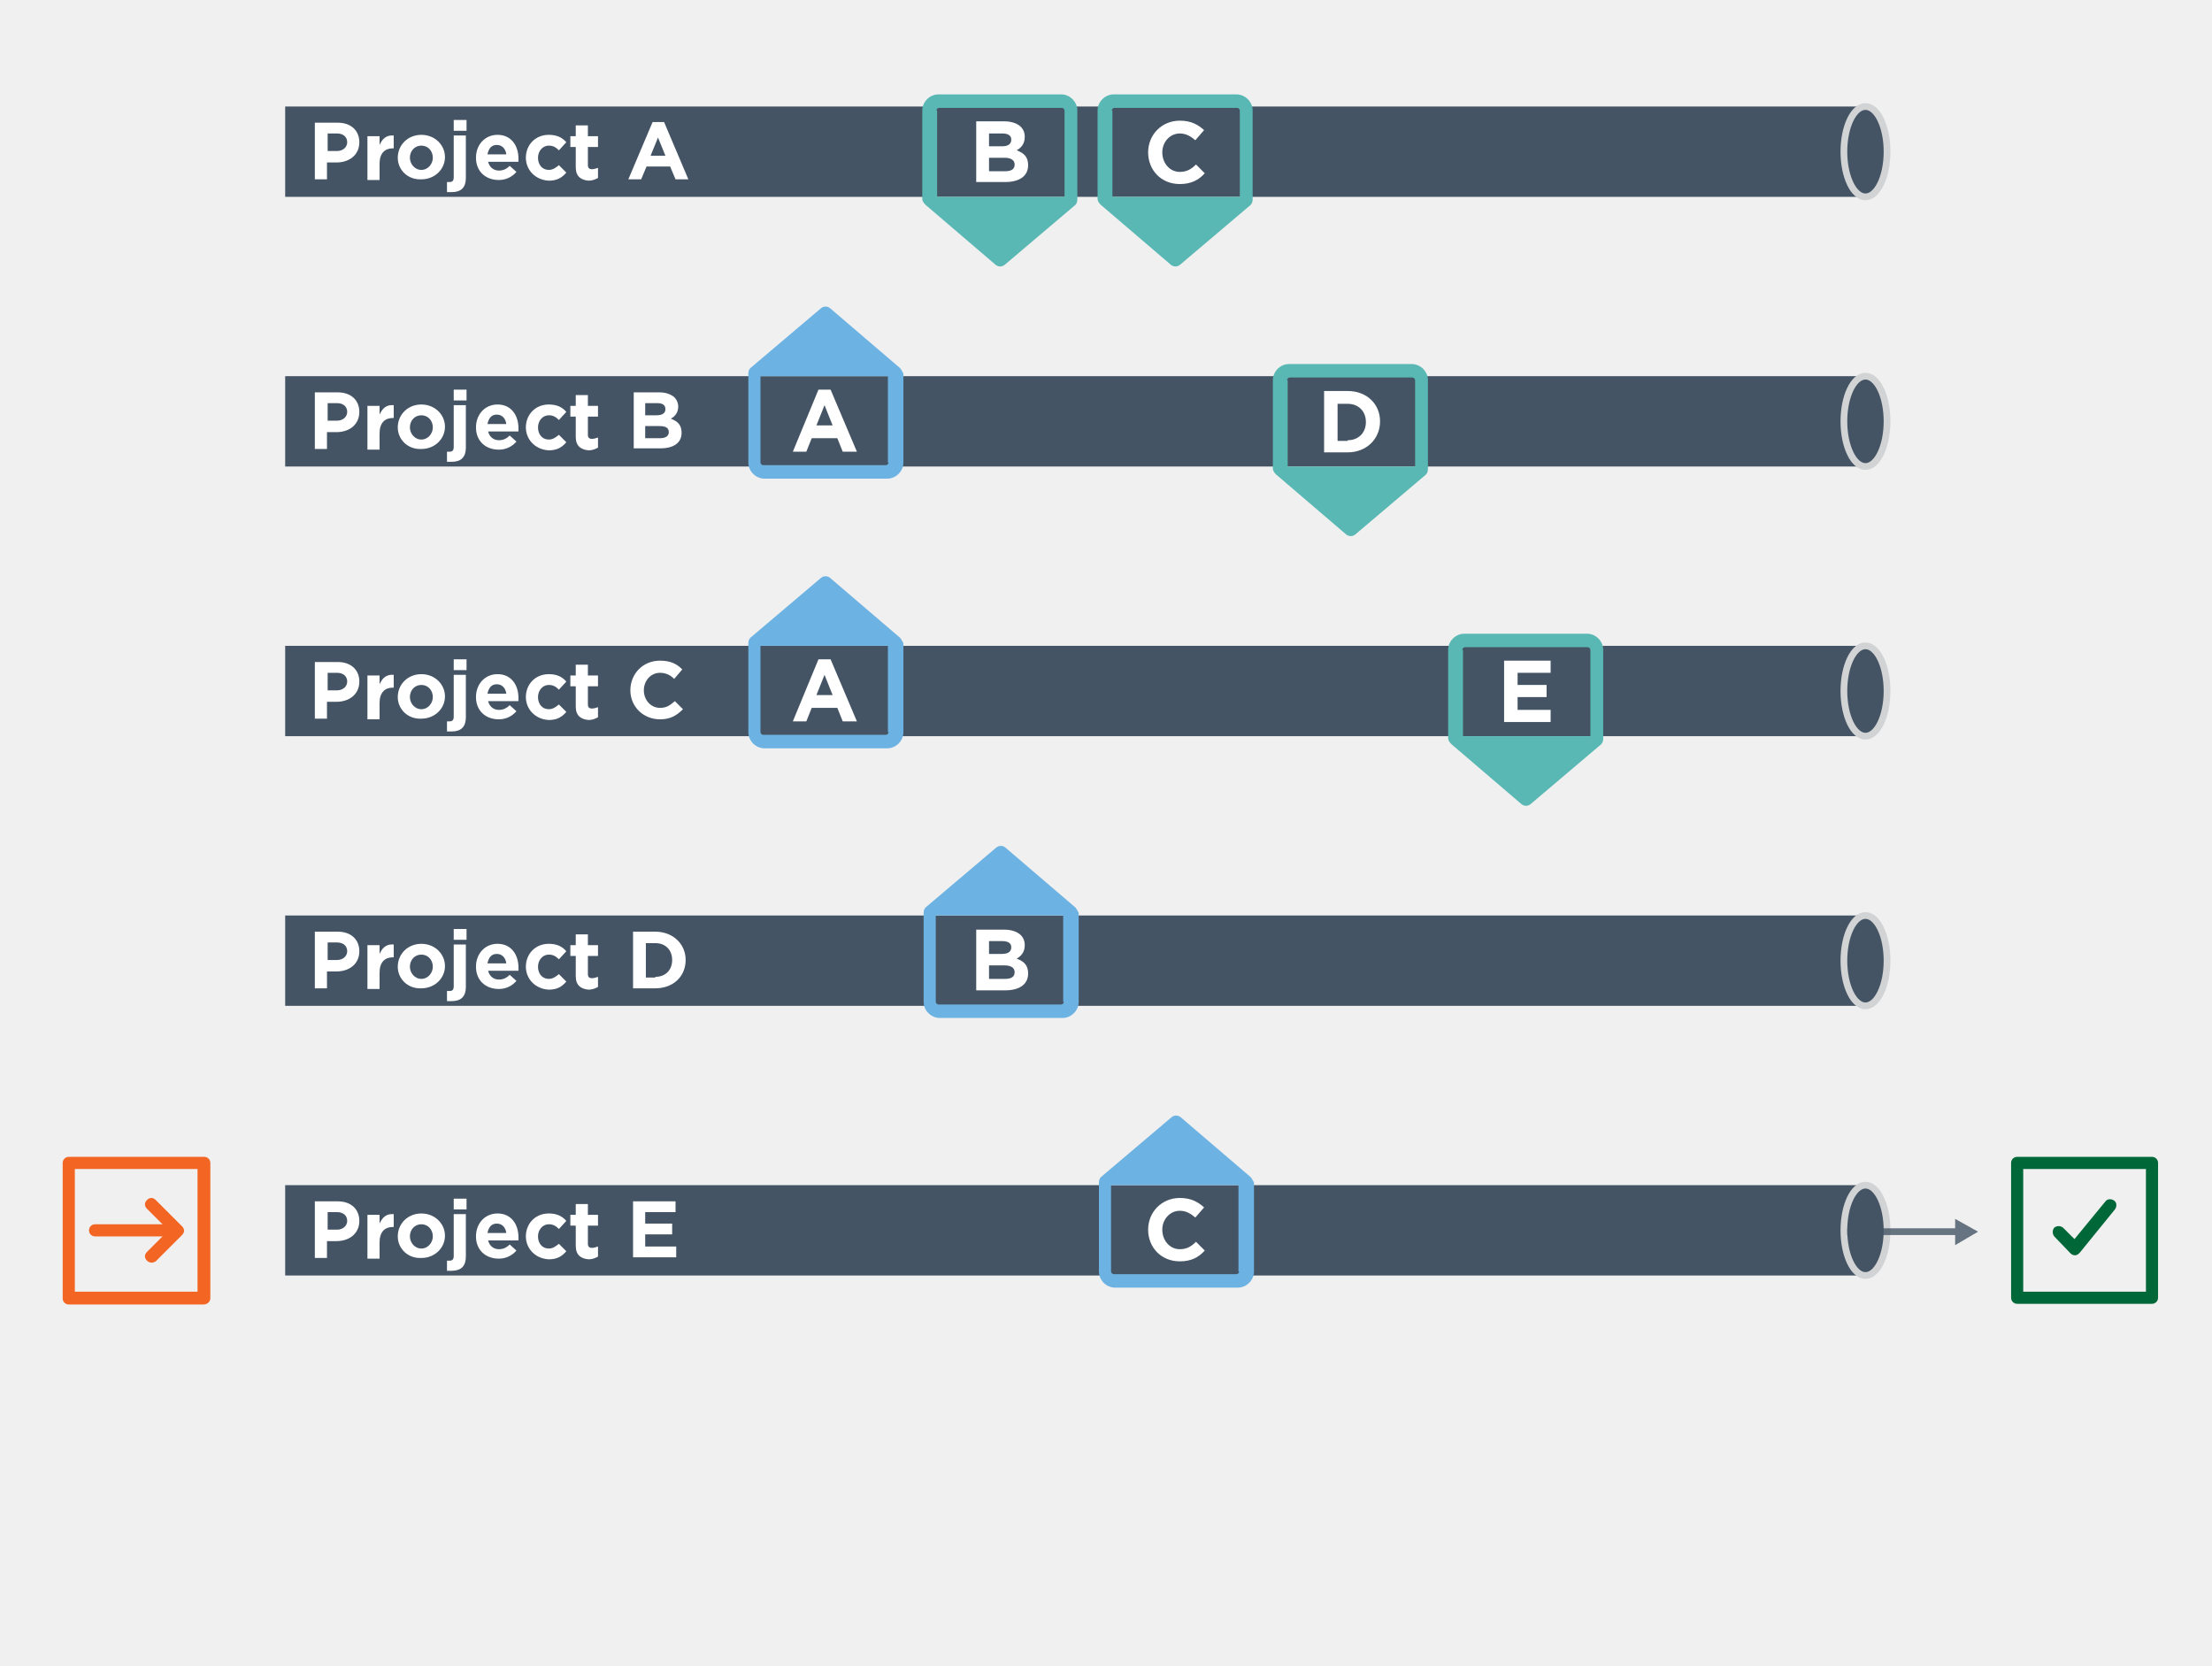
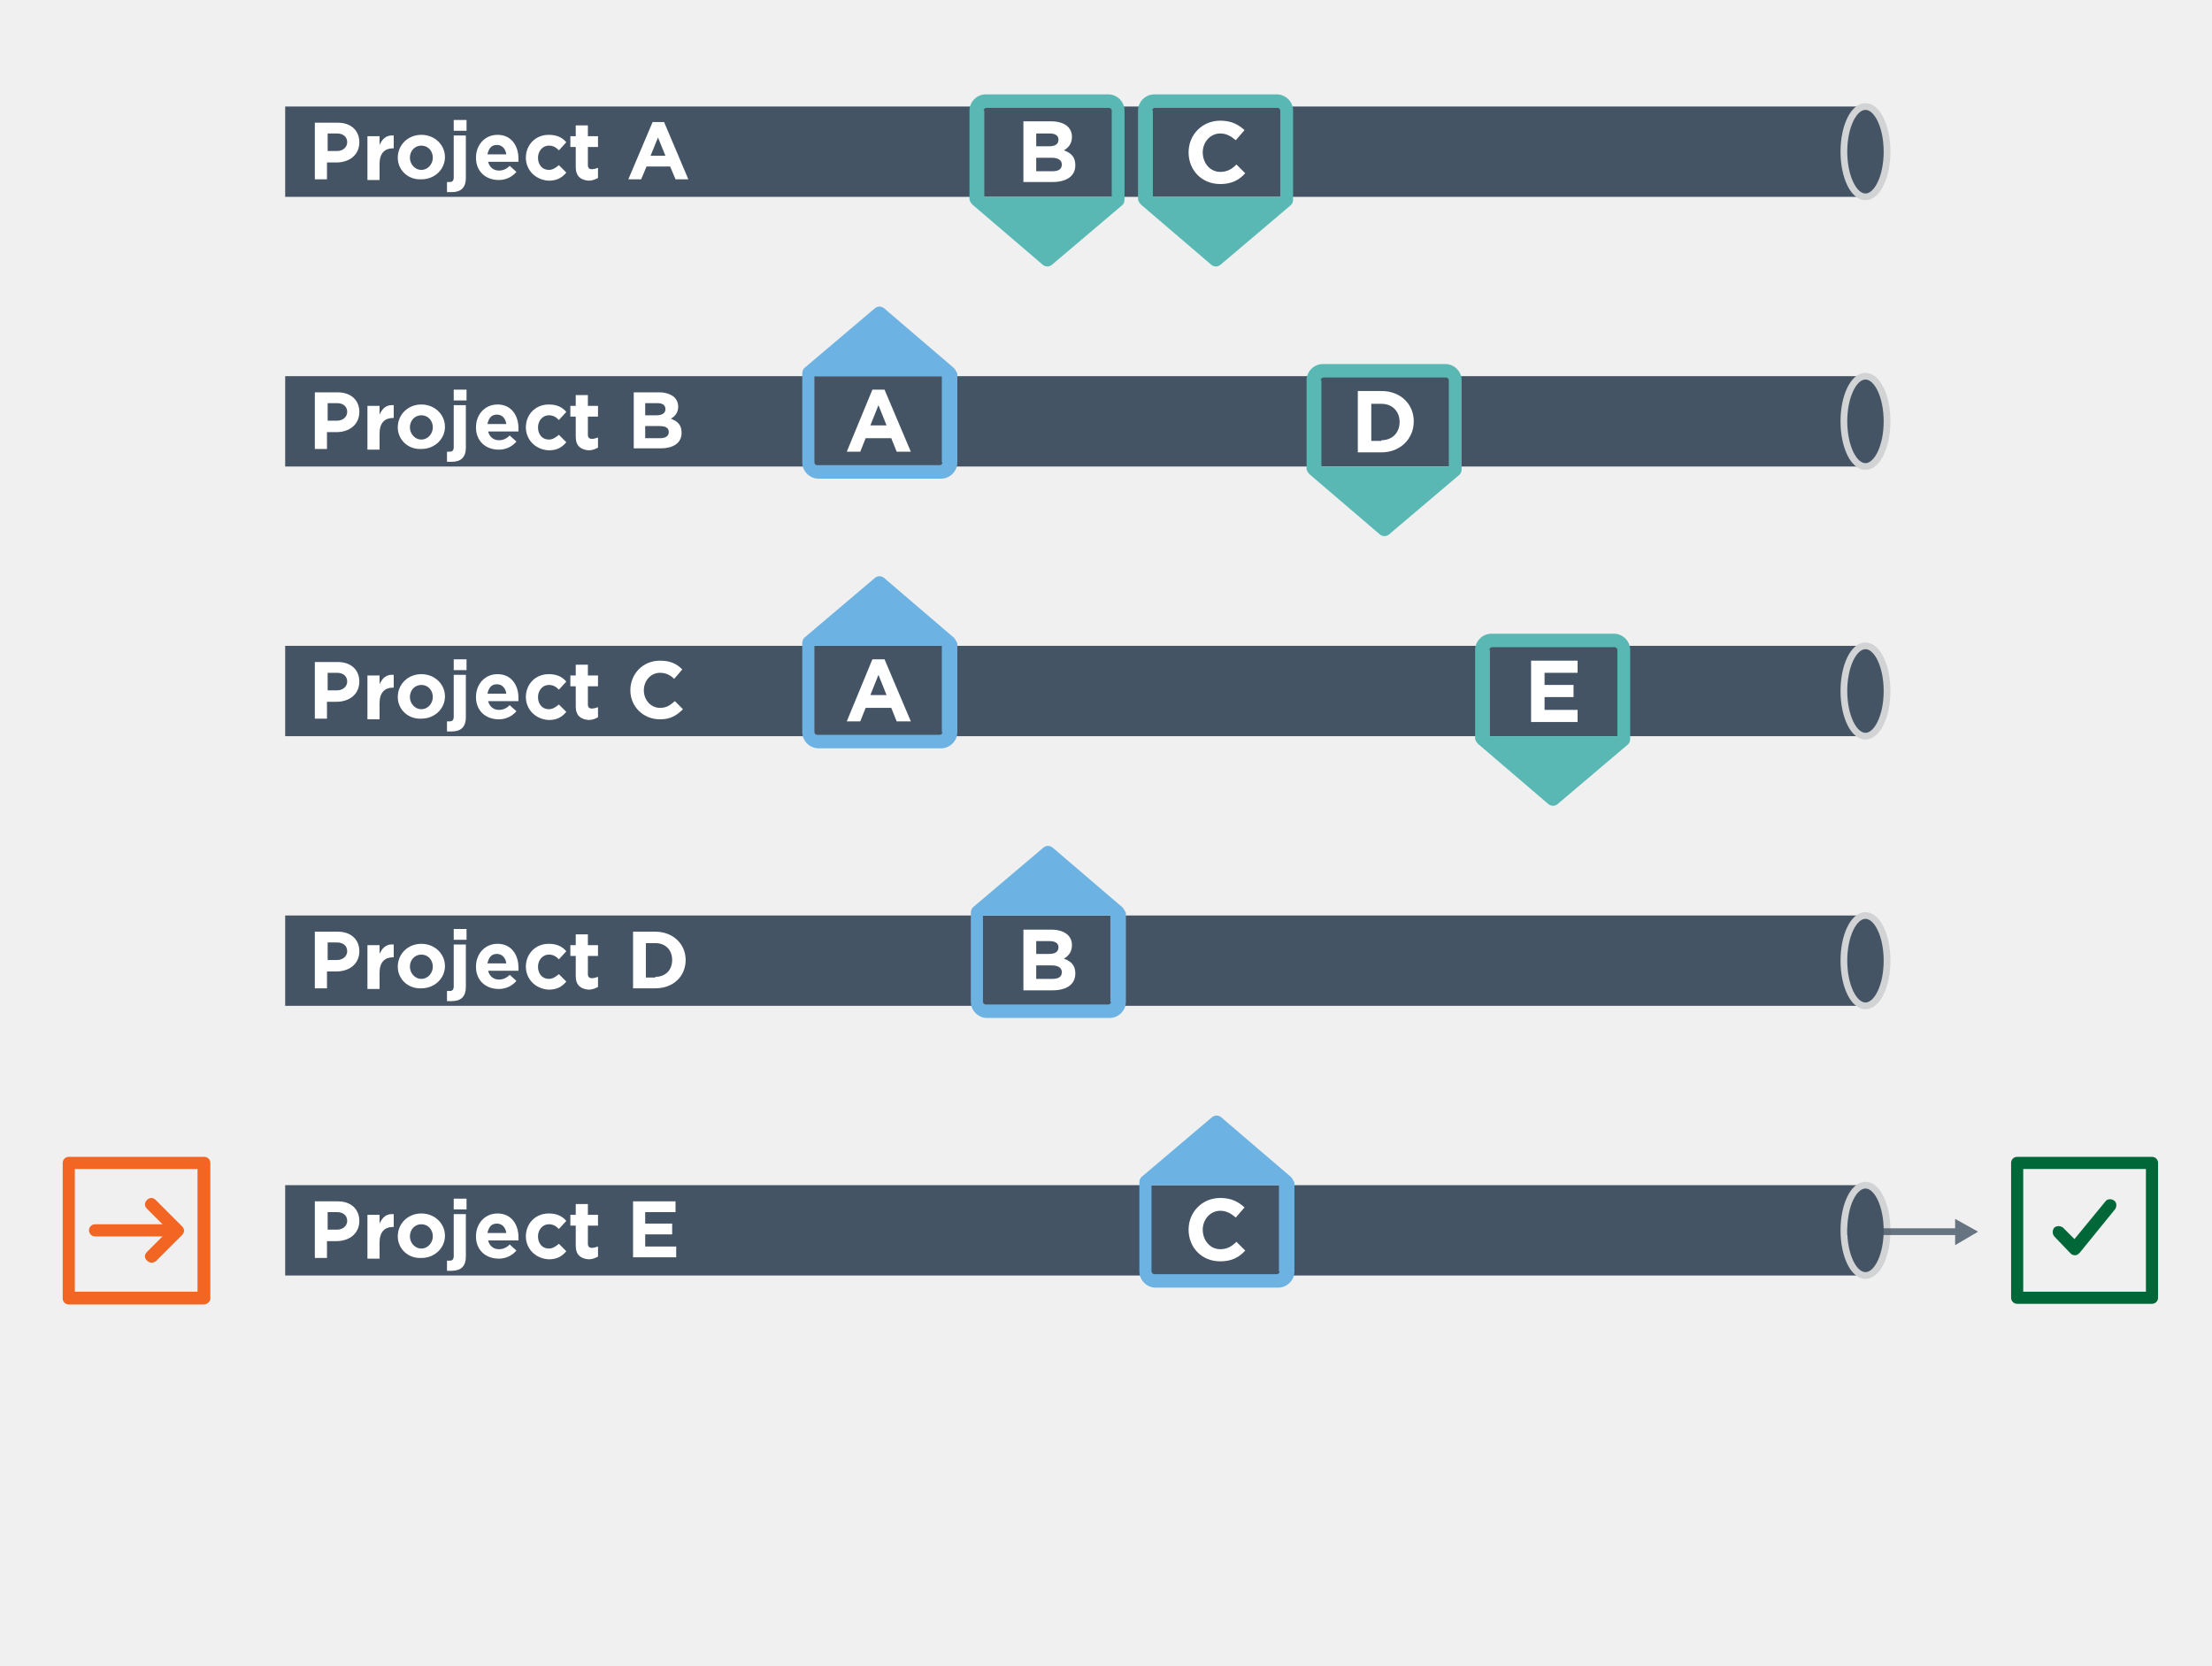
<svg xmlns="http://www.w3.org/2000/svg" version="1.1" id="Layer_1" x="0px" y="0px" viewBox="0 0 328.1 247.1" enable-background="new 0 0 328.1 247.1" xml:space="preserve">
  <g>
    <rect x="42.3" y="15.8" fill="#445464" width="234.3" height="13.4" />
    <rect x="42.3" y="55.8" fill="#445464" width="234.3" height="13.4" />
    <rect x="42.3" y="95.8" fill="#445464" width="234.3" height="13.4" />
    <rect x="42.3" y="135.8" fill="#445464" width="234.3" height="13.4" />
    <rect x="42.3" y="175.8" fill="#445464" width="234.3" height="13.4" />
    <ellipse fill="#445464" stroke="#D1D3D4" stroke-miterlimit="10" cx="276.7" cy="102.5" rx="3.2" ry="6.7" />
    <g>
      <g>
        <path fill="#FFFFFF" d="M46.7,98.2h3.4c2,0,3.2,1.2,3.2,2.9v0c0,1.9-1.5,3-3.4,3h-1.4v2.5h-1.8V98.2z M50,102.4     c0.9,0,1.5-0.6,1.5-1.3v0c0-0.8-0.6-1.3-1.5-1.3h-1.4v2.6H50z" />
        <path fill="#FFFFFF" d="M54.5,100.2h1.8v1.3c0.4-0.9,1-1.5,2.1-1.4v1.9h-0.1c-1.2,0-2,0.7-2,2.3v2.4h-1.8V100.2z" />
        <path fill="#FFFFFF" d="M59,103.4L59,103.4c0-1.9,1.5-3.4,3.5-3.4c2,0,3.5,1.5,3.5,3.3v0c0,1.8-1.5,3.3-3.5,3.3     C60.5,106.7,59,105.2,59,103.4z M64.2,103.4L64.2,103.4c0-1-0.7-1.8-1.7-1.8c-1,0-1.7,0.8-1.7,1.8v0c0,0.9,0.7,1.8,1.7,1.8     C63.5,105.2,64.2,104.3,64.2,103.4z" />
        <path fill="#FFFFFF" d="M66.3,108.5V107c0.1,0,0.3,0,0.4,0c0.4,0,0.6-0.2,0.6-0.7v-6.2h1.8v6.3c0,1.4-0.7,2.1-2.1,2.1     C66.8,108.5,66.6,108.5,66.3,108.5z M67.3,97.8h1.9v1.6h-1.9V97.8z" />
        <path fill="#FFFFFF" d="M70.6,103.4L70.6,103.4c0-1.9,1.3-3.4,3.2-3.4c2.1,0,3.1,1.7,3.1,3.5c0,0.1,0,0.3,0,0.5h-4.5     c0.2,0.8,0.8,1.3,1.6,1.3c0.6,0,1.1-0.2,1.6-0.7l1,0.9c-0.6,0.7-1.5,1.2-2.6,1.2C72,106.7,70.6,105.4,70.6,103.4z M75.1,102.9     c-0.1-0.8-0.6-1.4-1.4-1.4c-0.8,0-1.2,0.5-1.4,1.4H75.1z" />
        <path fill="#FFFFFF" d="M78,103.4L78,103.4c0-1.9,1.4-3.4,3.4-3.4c1.2,0,2,0.4,2.6,1.1l-1.1,1.2c-0.4-0.4-0.8-0.7-1.5-0.7     c-0.9,0-1.6,0.8-1.6,1.8v0c0,1,0.6,1.8,1.6,1.8c0.6,0,1-0.3,1.5-0.7l1.1,1.1c-0.6,0.7-1.3,1.2-2.6,1.2     C79.4,106.7,78,105.2,78,103.4z" />
        <path fill="#FFFFFF" d="M85.4,104.8v-3h-0.8v-1.6h0.8v-1.6h1.8v1.6h1.5v1.6h-1.5v2.7c0,0.4,0.2,0.6,0.6,0.6     c0.3,0,0.6-0.1,0.9-0.2v1.5c-0.4,0.2-0.8,0.4-1.4,0.4C86.2,106.7,85.4,106.2,85.4,104.8z" />
        <path fill="#FFFFFF" d="M93.5,102.4L93.5,102.4c0-2.4,1.8-4.4,4.4-4.4c1.6,0,2.5,0.5,3.3,1.3l-1.2,1.4c-0.6-0.6-1.3-0.9-2.1-0.9     c-1.4,0-2.4,1.2-2.4,2.6v0c0,1.4,1,2.6,2.4,2.6c1,0,1.5-0.4,2.2-1l1.2,1.2c-0.9,0.9-1.8,1.5-3.4,1.5     C95.4,106.7,93.5,104.8,93.5,102.4z" />
      </g>
    </g>
    <ellipse fill="#445464" stroke="#D1D3D4" stroke-miterlimit="10" cx="276.7" cy="62.5" rx="3.2" ry="6.7" />
    <g>
      <g>
        <path fill="#FFFFFF" d="M46.7,58.2h3.4c2,0,3.2,1.2,3.2,2.9v0c0,1.9-1.5,3-3.4,3h-1.4v2.5h-1.8V58.2z M50,62.4     c0.9,0,1.5-0.6,1.5-1.3v0c0-0.8-0.6-1.3-1.5-1.3h-1.4v2.6H50z" />
        <path fill="#FFFFFF" d="M54.5,60.2h1.8v1.3c0.4-0.9,1-1.5,2.1-1.4v1.9h-0.1c-1.2,0-2,0.7-2,2.3v2.4h-1.8V60.2z" />
        <path fill="#FFFFFF" d="M59,63.4L59,63.4c0-1.9,1.5-3.4,3.5-3.4c2,0,3.5,1.5,3.5,3.3v0c0,1.8-1.5,3.3-3.5,3.3     C60.5,66.7,59,65.2,59,63.4z M64.2,63.4L64.2,63.4c0-1-0.7-1.8-1.7-1.8c-1,0-1.7,0.8-1.7,1.8v0c0,0.9,0.7,1.8,1.7,1.8     C63.5,65.2,64.2,64.3,64.2,63.4z" />
        <path fill="#FFFFFF" d="M66.3,68.5V67c0.1,0,0.3,0,0.4,0c0.4,0,0.6-0.2,0.6-0.7v-6.2h1.8v6.3c0,1.4-0.7,2.1-2.1,2.1     C66.8,68.5,66.6,68.5,66.3,68.5z M67.3,57.8h1.9v1.6h-1.9V57.8z" />
        <path fill="#FFFFFF" d="M70.6,63.4L70.6,63.4c0-1.9,1.3-3.4,3.2-3.4c2.1,0,3.1,1.7,3.1,3.5c0,0.1,0,0.3,0,0.5h-4.5     c0.2,0.8,0.8,1.3,1.6,1.3c0.6,0,1.1-0.2,1.6-0.7l1,0.9c-0.6,0.7-1.5,1.2-2.6,1.2C72,66.7,70.6,65.4,70.6,63.4z M75.1,62.9     c-0.1-0.8-0.6-1.4-1.4-1.4c-0.8,0-1.2,0.5-1.4,1.4H75.1z" />
        <path fill="#FFFFFF" d="M78,63.4L78,63.4c0-1.9,1.4-3.4,3.4-3.4c1.2,0,2,0.4,2.6,1.1l-1.1,1.2c-0.4-0.4-0.8-0.7-1.5-0.7     c-0.9,0-1.6,0.8-1.6,1.8v0c0,1,0.6,1.8,1.6,1.8c0.6,0,1-0.3,1.5-0.7l1.1,1.1c-0.6,0.7-1.3,1.2-2.6,1.2C79.4,66.7,78,65.2,78,63.4     z" />
        <path fill="#FFFFFF" d="M85.4,64.8v-3h-0.8v-1.6h0.8v-1.6h1.8v1.6h1.5v1.6h-1.5v2.7c0,0.4,0.2,0.6,0.6,0.6c0.3,0,0.6-0.1,0.9-0.2     v1.5c-0.4,0.2-0.8,0.4-1.4,0.4C86.2,66.7,85.4,66.2,85.4,64.8z" />
        <path fill="#FFFFFF" d="M93.9,58.2h3.9c1,0,1.7,0.3,2.2,0.7c0.4,0.4,0.6,0.9,0.6,1.4v0c0,0.9-0.5,1.5-1.1,1.8     c1,0.4,1.6,0.9,1.6,2.1v0c0,1.5-1.2,2.3-3.1,2.3h-4V58.2z M97.4,61.6c0.8,0,1.3-0.3,1.3-0.9v0c0-0.6-0.4-0.9-1.2-0.9h-1.8v1.8     H97.4z M97.9,65c0.8,0,1.3-0.3,1.3-0.9v0c0-0.6-0.4-0.9-1.4-0.9h-2.1V65H97.9z" />
      </g>
    </g>
    <ellipse fill="#445464" stroke="#D1D3D4" stroke-miterlimit="10" cx="276.7" cy="22.5" rx="3.2" ry="6.7" />
    <g>
      <g>
        <path fill="#FFFFFF" d="M46.7,18.2h3.4c2,0,3.2,1.2,3.2,2.9v0c0,1.9-1.5,3-3.4,3h-1.4v2.5h-1.8V18.2z M50,22.4     c0.9,0,1.5-0.6,1.5-1.3v0c0-0.8-0.6-1.3-1.5-1.3h-1.4v2.6H50z" />
        <path fill="#FFFFFF" d="M54.5,20.2h1.8v1.3c0.4-0.9,1-1.5,2.1-1.4v1.9h-0.1c-1.2,0-2,0.7-2,2.3v2.4h-1.8V20.2z" />
        <path fill="#FFFFFF" d="M59,23.4L59,23.4c0-1.9,1.5-3.4,3.5-3.4c2,0,3.5,1.5,3.5,3.3v0c0,1.8-1.5,3.3-3.5,3.3     C60.5,26.7,59,25.2,59,23.4z M64.2,23.4L64.2,23.4c0-1-0.7-1.8-1.7-1.8c-1,0-1.7,0.8-1.7,1.8v0c0,0.9,0.7,1.8,1.7,1.8     C63.5,25.2,64.2,24.3,64.2,23.4z" />
        <path fill="#FFFFFF" d="M66.3,28.5V27c0.1,0,0.3,0,0.4,0c0.4,0,0.6-0.2,0.6-0.7v-6.2h1.8v6.3c0,1.4-0.7,2.1-2.1,2.1     C66.8,28.5,66.6,28.5,66.3,28.5z M67.3,17.8h1.9v1.6h-1.9V17.8z" />
        <path fill="#FFFFFF" d="M70.6,23.4L70.6,23.4c0-1.9,1.3-3.4,3.2-3.4c2.1,0,3.1,1.7,3.1,3.5c0,0.1,0,0.3,0,0.5h-4.5     c0.2,0.8,0.8,1.3,1.6,1.3c0.6,0,1.1-0.2,1.6-0.7l1,0.9c-0.6,0.7-1.5,1.2-2.6,1.2C72,26.7,70.6,25.4,70.6,23.4z M75.1,22.9     c-0.1-0.8-0.6-1.4-1.4-1.4c-0.8,0-1.2,0.5-1.4,1.4H75.1z" />
        <path fill="#FFFFFF" d="M78,23.4L78,23.4c0-1.9,1.4-3.4,3.4-3.4c1.2,0,2,0.4,2.6,1.1l-1.1,1.2c-0.4-0.4-0.8-0.7-1.5-0.7     c-0.9,0-1.6,0.8-1.6,1.8v0c0,1,0.6,1.8,1.6,1.8c0.6,0,1-0.3,1.5-0.7l1.1,1.1c-0.6,0.7-1.3,1.2-2.6,1.2C79.4,26.7,78,25.2,78,23.4     z" />
        <path fill="#FFFFFF" d="M85.4,24.8v-3h-0.8v-1.6h0.8v-1.6h1.8v1.6h1.5v1.6h-1.5v2.7c0,0.4,0.2,0.6,0.6,0.6c0.3,0,0.6-0.1,0.9-0.2     v1.5c-0.4,0.2-0.8,0.4-1.4,0.4C86.2,26.7,85.4,26.2,85.4,24.8z" />
        <path fill="#FFFFFF" d="M96.8,18.1h1.7l3.6,8.5h-1.9l-0.8-1.9h-3.5l-0.8,1.9h-1.9L96.8,18.1z M98.7,23.1l-1.1-2.7l-1.1,2.7H98.7z     " />
      </g>
    </g>
    <ellipse fill="#445464" stroke="#D1D3D4" stroke-miterlimit="10" cx="276.7" cy="142.5" rx="3.2" ry="6.7" />
    <g>
      <g>
        <path fill="#FFFFFF" d="M46.7,138.2h3.4c2,0,3.2,1.2,3.2,2.9v0c0,1.9-1.5,3-3.4,3h-1.4v2.5h-1.8V138.2z M50,142.4     c0.9,0,1.5-0.6,1.5-1.3v0c0-0.8-0.6-1.3-1.5-1.3h-1.4v2.6H50z" />
        <path fill="#FFFFFF" d="M54.5,140.2h1.8v1.3c0.4-0.9,1-1.5,2.1-1.4v1.9h-0.1c-1.2,0-2,0.7-2,2.3v2.4h-1.8V140.2z" />
        <path fill="#FFFFFF" d="M59,143.4L59,143.4c0-1.9,1.5-3.4,3.5-3.4c2,0,3.5,1.5,3.5,3.3v0c0,1.8-1.5,3.3-3.5,3.3     C60.5,146.7,59,145.2,59,143.4z M64.2,143.4L64.2,143.4c0-1-0.7-1.8-1.7-1.8c-1,0-1.7,0.8-1.7,1.8v0c0,0.9,0.7,1.8,1.7,1.8     C63.5,145.2,64.2,144.3,64.2,143.4z" />
        <path fill="#FFFFFF" d="M66.3,148.5V147c0.1,0,0.3,0,0.4,0c0.4,0,0.6-0.2,0.6-0.7v-6.2h1.8v6.3c0,1.4-0.7,2.1-2.1,2.1     C66.8,148.5,66.6,148.5,66.3,148.5z M67.3,137.8h1.9v1.6h-1.9V137.8z" />
        <path fill="#FFFFFF" d="M70.6,143.4L70.6,143.4c0-1.9,1.3-3.4,3.2-3.4c2.1,0,3.1,1.7,3.1,3.5c0,0.1,0,0.3,0,0.5h-4.5     c0.2,0.8,0.8,1.3,1.6,1.3c0.6,0,1.1-0.2,1.6-0.7l1,0.9c-0.6,0.7-1.5,1.2-2.6,1.2C72,146.7,70.6,145.4,70.6,143.4z M75.1,142.9     c-0.1-0.8-0.6-1.4-1.4-1.4c-0.8,0-1.2,0.5-1.4,1.4H75.1z" />
        <path fill="#FFFFFF" d="M78,143.4L78,143.4c0-1.9,1.4-3.4,3.4-3.4c1.2,0,2,0.4,2.6,1.1l-1.1,1.2c-0.4-0.4-0.8-0.7-1.5-0.7     c-0.9,0-1.6,0.8-1.6,1.8v0c0,1,0.6,1.8,1.6,1.8c0.6,0,1-0.3,1.5-0.7l1.1,1.1c-0.6,0.7-1.3,1.2-2.6,1.2     C79.4,146.7,78,145.2,78,143.4z" />
        <path fill="#FFFFFF" d="M85.4,144.8v-3h-0.8v-1.6h0.8v-1.6h1.8v1.6h1.5v1.6h-1.5v2.7c0,0.4,0.2,0.6,0.6,0.6     c0.3,0,0.6-0.1,0.9-0.2v1.5c-0.4,0.2-0.8,0.4-1.4,0.4C86.2,146.7,85.4,146.2,85.4,144.8z" />
        <path fill="#FFFFFF" d="M93.9,138.2h3.3c2.6,0,4.5,1.8,4.5,4.2v0c0,2.4-1.8,4.2-4.5,4.2h-3.3V138.2z M97.2,144.9     c1.5,0,2.5-1,2.5-2.5v0c0-1.5-1-2.5-2.5-2.5h-1.4v5.1H97.2z" />
      </g>
    </g>
    <g>
      <g>
        <path fill="#006838" d="M307.8,186.2c-0.3,0-0.5-0.1-0.7-0.3l-2.4-2.5c-0.3-0.4-0.3-0.9,0-1.3c0.4-0.3,0.9-0.3,1.3,0l1.7,1.7     l4.6-5.6c0.3-0.4,0.9-0.4,1.3-0.1s0.4,0.9,0.1,1.3l-5.2,6.4C308.3,186,308.1,186.2,307.8,186.2     C307.8,186.2,307.8,186.2,307.8,186.2L307.8,186.2z" />
      </g>
      <g>
        <path fill="#006838" d="M319.2,193.4h-20c-0.5,0-0.9-0.4-0.9-0.9v-20c0-0.5,0.4-0.9,0.9-0.9h20c0.5,0,0.9,0.4,0.9,0.9v20     C320.1,193,319.7,193.4,319.2,193.4L319.2,193.4z M300.1,191.6h18.2v-18.2h-18.2V191.6L300.1,191.6z" />
      </g>
    </g>
    <ellipse fill="#445464" stroke="#D1D3D4" stroke-miterlimit="10" cx="276.7" cy="182.5" rx="3.2" ry="6.7" />
    <g opacity="0.8">
      <line fill="#445464" x1="293.4" y1="182.7" x2="274" y2="182.7" />
      <g>
        <line fill="none" stroke="#445464" stroke-miterlimit="10" x1="290.6" y1="182.7" x2="274" y2="182.7" />
        <g>
          <polygon fill="#445464" points="290,180.8 293.4,182.7 290,184.7     " />
        </g>
      </g>
    </g>
    <g>
      <g>
        <path fill="#FFFFFF" d="M46.7,178.2h3.4c2,0,3.2,1.2,3.2,2.9v0c0,1.9-1.5,3-3.4,3h-1.4v2.5h-1.8V178.2z M50,182.4     c0.9,0,1.5-0.6,1.5-1.3v0c0-0.8-0.6-1.3-1.5-1.3h-1.4v2.6H50z" />
        <path fill="#FFFFFF" d="M54.5,180.2h1.8v1.3c0.4-0.9,1-1.5,2.1-1.4v1.9h-0.1c-1.2,0-2,0.7-2,2.3v2.4h-1.8V180.2z" />
        <path fill="#FFFFFF" d="M59,183.4L59,183.4c0-1.9,1.5-3.4,3.5-3.4c2,0,3.5,1.5,3.5,3.3v0c0,1.8-1.5,3.3-3.5,3.3     C60.5,186.7,59,185.2,59,183.4z M64.2,183.4L64.2,183.4c0-1-0.7-1.8-1.7-1.8c-1,0-1.7,0.8-1.7,1.8v0c0,0.9,0.7,1.8,1.7,1.8     C63.5,185.2,64.2,184.3,64.2,183.4z" />
        <path fill="#FFFFFF" d="M66.3,188.5V187c0.1,0,0.3,0,0.4,0c0.4,0,0.6-0.2,0.6-0.7v-6.2h1.8v6.3c0,1.4-0.7,2.1-2.1,2.1     C66.8,188.5,66.6,188.5,66.3,188.5z M67.3,177.8h1.9v1.6h-1.9V177.8z" />
        <path fill="#FFFFFF" d="M70.6,183.4L70.6,183.4c0-1.9,1.3-3.4,3.2-3.4c2.1,0,3.1,1.7,3.1,3.5c0,0.1,0,0.3,0,0.5h-4.5     c0.2,0.8,0.8,1.3,1.6,1.3c0.6,0,1.1-0.2,1.6-0.7l1,0.9c-0.6,0.7-1.5,1.2-2.6,1.2C72,186.7,70.6,185.4,70.6,183.4z M75.1,182.9     c-0.1-0.8-0.6-1.4-1.4-1.4c-0.8,0-1.2,0.5-1.4,1.4H75.1z" />
        <path fill="#FFFFFF" d="M78,183.4L78,183.4c0-1.9,1.4-3.4,3.4-3.4c1.2,0,2,0.4,2.6,1.1l-1.1,1.2c-0.4-0.4-0.8-0.7-1.5-0.7     c-0.9,0-1.6,0.8-1.6,1.8v0c0,1,0.6,1.8,1.6,1.8c0.6,0,1-0.3,1.5-0.7l1.1,1.1c-0.6,0.7-1.3,1.2-2.6,1.2     C79.4,186.7,78,185.2,78,183.4z" />
        <path fill="#FFFFFF" d="M85.4,184.8v-3h-0.8v-1.6h0.8v-1.6h1.8v1.6h1.5v1.6h-1.5v2.7c0,0.4,0.2,0.6,0.6,0.6     c0.3,0,0.6-0.1,0.9-0.2v1.5c-0.4,0.2-0.8,0.4-1.4,0.4C86.2,186.7,85.4,186.2,85.4,184.8z" />
        <path fill="#FFFFFF" d="M93.9,178.2h6.3v1.6h-4.5v1.7h4v1.6h-4v1.8h4.6v1.6h-6.4V178.2z" />
      </g>
    </g>
    <g>
      <g>
        <g>
          <path fill="#F26522" d="M22.5,187.3c-0.2,0-0.5-0.1-0.7-0.3c-0.4-0.4-0.4-0.9,0-1.3l3.2-3.2l-3.2-3.2c-0.4-0.4-0.4-0.9,0-1.3      c0.4-0.4,0.9-0.4,1.3,0l3.9,3.9c0.4,0.4,0.4,0.9,0,1.3l-3.9,3.9C22.9,187.2,22.7,187.3,22.5,187.3L22.5,187.3z" />
        </g>
        <g>
          <path fill="#F26522" d="M14.1,183.4c-0.5,0-0.9-0.4-0.9-0.9c0-0.5,0.4-0.9,0.9-0.9l11.2,0c0.5,0,0.9,0.4,0.9,0.9      c0,0.5-0.4,0.9-0.9,0.9L14.1,183.4L14.1,183.4z" />
        </g>
      </g>
      <g>
        <path fill="#F26522" d="M30.2,193.5H10.2c-0.5,0-0.9-0.4-0.9-0.9v-20.1c0-0.5,0.4-0.9,0.9-0.9h20.1c0.5,0,0.9,0.4,0.9,0.9v20.1     C31.2,193.1,30.7,193.5,30.2,193.5L30.2,193.5z M11.1,191.6h18.2v-18.2H11.1V191.6L11.1,191.6z" />
      </g>
    </g>
    <rect fill="none" width="328.1" height="247.1" />
    <g>
      <g>
        <g>
-           <path fill="#FFFFFF" d="M144.8,18h4.2c1,0,1.9,0.3,2.4,0.8c0.4,0.4,0.6,0.9,0.6,1.5v0c0,1-0.5,1.6-1.2,2c1.1,0.4,1.7,1,1.7,2.2      v0c0,1.7-1.4,2.5-3.4,2.5h-4.3V18z M148.6,21.7c0.9,0,1.4-0.3,1.4-1v0c0-0.6-0.5-0.9-1.3-0.9h-2v1.9H148.6z M149.1,25.4      c0.9,0,1.4-0.3,1.4-1v0c0-0.6-0.5-1-1.5-1h-2.3v2H149.1z" />
+           <path fill="#FFFFFF" d="M151.8,18h4.2c1,0,1.9,0.3,2.4,0.8c0.4,0.4,0.6,0.9,0.6,1.5v0c0,1-0.5,1.6-1.2,2c1.1,0.4,1.7,1,1.7,2.2      v0c0,1.7-1.4,2.5-3.4,2.5h-4.3V18z M155.6,21.7c0.9,0,1.4-0.3,1.4-1v0c0-0.6-0.5-0.9-1.3-0.9h-2v1.9H155.6z M156.1,25.4      c0.9,0,1.4-0.3,1.4-1v0c0-0.6-0.5-1-1.5-1h-2.3v2H156.1z" />
        </g>
      </g>
      <g>
-         <path fill="#59B8B3" d="M137.3,30.4l10.4,8.9c0.4,0.3,0.9,0.3,1.3,0l10.5-8.9c0.2-0.2,0.3-0.5,0.3-0.8V16.4     c0-1.3-1.1-2.4-2.4-2.4h-18.2c-1.3,0-2.4,1.1-2.4,2.4v13.2C136.9,30,137.1,30.2,137.3,30.4z M138.9,16.4c0-0.2,0.2-0.4,0.4-0.4     h18.2c0.2,0,0.4,0.2,0.4,0.4v12.8h-18.9V16.4z" />
+         <path fill="#59B8B3" d="M144.3,30.4l10.4,8.9c0.4,0.3,0.9,0.3,1.3,0l10.5-8.9c0.2-0.2,0.3-0.5,0.3-0.8V16.4     c0-1.3-1.1-2.4-2.4-2.4h-18.2c-1.3,0-2.4,1.1-2.4,2.4v13.2C143.9,30,144.1,30.2,144.3,30.4z M145.9,16.4c0-0.2,0.2-0.4,0.4-0.4     h18.2c0.2,0,0.4,0.2,0.4,0.4v12.8h-18.9V16.4z" />
      </g>
    </g>
    <g>
      <g>
        <g>
-           <path fill="#FFFFFF" d="M170.3,22.6L170.3,22.6c0-2.6,2-4.7,4.7-4.7c1.7,0,2.7,0.6,3.6,1.4l-1.3,1.5c-0.7-0.6-1.4-1-2.3-1      c-1.5,0-2.6,1.3-2.6,2.8v0c0,1.6,1.1,2.9,2.6,2.9c1,0,1.7-0.4,2.4-1.1l1.3,1.3c-0.9,1-2,1.6-3.7,1.6      C172.2,27.3,170.3,25.2,170.3,22.6z" />
+           <path fill="#FFFFFF" d="M176.3,22.6L176.3,22.6c0-2.6,2-4.7,4.7-4.7c1.7,0,2.7,0.6,3.6,1.4l-1.3,1.5c-0.7-0.6-1.4-1-2.3-1      c-1.5,0-2.6,1.3-2.6,2.8v0c0,1.6,1.1,2.9,2.6,2.9c1,0,1.7-0.4,2.4-1.1l1.3,1.3c-0.9,1-2,1.6-3.7,1.6      C178.2,27.3,176.3,25.2,176.3,22.6z" />
        </g>
      </g>
      <g>
-         <path fill="#59B8B3" d="M163.3,30.4l10.4,8.9c0.4,0.3,0.9,0.3,1.3,0l10.5-8.9c0.2-0.2,0.3-0.5,0.3-0.8V16.4     c0-1.3-1.1-2.4-2.4-2.4h-18.2c-1.3,0-2.4,1.1-2.4,2.4v13.2C162.9,30,163.1,30.2,163.3,30.4z M164.9,16.4c0-0.2,0.2-0.4,0.4-0.4     h18.2c0.2,0,0.4,0.2,0.4,0.4v12.8h-18.9V16.4z" />
+         <path fill="#59B8B3" d="M169.3,30.4l10.4,8.9c0.4,0.3,0.9,0.3,1.3,0l10.5-8.9c0.2-0.2,0.3-0.5,0.3-0.8V16.4     c0-1.3-1.1-2.4-2.4-2.4h-18.2c-1.3,0-2.4,1.1-2.4,2.4v13.2C168.9,30,169.1,30.2,169.3,30.4z M170.9,16.4c0-0.2,0.2-0.4,0.4-0.4     h18.2c0.2,0,0.4,0.2,0.4,0.4v12.8h-18.9V16.4z" />
      </g>
    </g>
    <g>
      <g>
        <g>
-           <path fill="#FFFFFF" d="M196.4,58h3.5c2.9,0,4.8,2,4.8,4.5v0c0,2.6-2,4.6-4.8,4.6h-3.5V58z M199.9,65.3c1.6,0,2.7-1.1,2.7-2.7v0      c0-1.6-1.1-2.7-2.7-2.7h-1.5v5.5H199.9z" />
+           <path fill="#FFFFFF" d="M201.4,58h3.5c2.9,0,4.8,2,4.8,4.5v0c0,2.6-2,4.6-4.8,4.6h-3.5V58z M204.9,65.3c1.6,0,2.7-1.1,2.7-2.7v0      c0-1.6-1.1-2.7-2.7-2.7h-1.5v5.5H204.9z" />
        </g>
      </g>
      <g>
-         <path fill="#59B8B3" d="M189.3,70.4l10.4,8.9c0.4,0.3,0.9,0.3,1.3,0l10.5-8.9c0.2-0.2,0.3-0.5,0.3-0.8V56.4     c0-1.3-1.1-2.4-2.4-2.4h-18.2c-1.3,0-2.4,1.1-2.4,2.4v13.2C188.9,70,189.1,70.2,189.3,70.4z M190.9,56.4c0-0.2,0.2-0.4,0.4-0.4     h18.2c0.2,0,0.4,0.2,0.4,0.4v12.8h-18.9V56.4z" />
+         <path fill="#59B8B3" d="M194.3,70.4l10.4,8.9c0.4,0.3,0.9,0.3,1.3,0l10.5-8.9c0.2-0.2,0.3-0.5,0.3-0.8V56.4     c0-1.3-1.1-2.4-2.4-2.4h-18.2c-1.3,0-2.4,1.1-2.4,2.4v13.2C193.9,70,194.1,70.2,194.3,70.4z M195.9,56.4c0-0.2,0.2-0.4,0.4-0.4     h18.2c0.2,0,0.4,0.2,0.4,0.4v12.8h-18.9V56.4z" />
      </g>
    </g>
    <g>
      <g>
-         <path fill="#6CB2E2" d="M133.5,54.6l-10.4-8.9c-0.4-0.3-0.9-0.3-1.3,0l-10.5,8.9c-0.2,0.2-0.3,0.5-0.3,0.8v13.2     c0,1.3,1.1,2.4,2.4,2.4h18.2c1.3,0,2.4-1.1,2.4-2.4V55.4C133.8,55.1,133.7,54.8,133.5,54.6z M131.8,68.6c0,0.2-0.2,0.4-0.4,0.4     h-18.2c-0.2,0-0.4-0.2-0.4-0.4V55.8h18.9V68.6z" />
+         <path fill="#6CB2E2" d="M141.5,54.6l-10.4-8.9c-0.4-0.3-0.9-0.3-1.3,0l-10.5,8.9c-0.2,0.2-0.3,0.5-0.3,0.8v13.2     c0,1.3,1.1,2.4,2.4,2.4h18.2c1.3,0,2.4-1.1,2.4-2.4V55.4C141.8,55.1,141.7,54.8,141.5,54.6z M139.8,68.6c0,0.2-0.2,0.4-0.4,0.4     h-18.2c-0.2,0-0.4-0.2-0.4-0.4V55.8h18.9V68.6z" />
      </g>
      <g>
        <g>
-           <path fill="#FFFFFF" d="M121.4,57.8h1.8l3.9,9.2h-2.1l-0.8-2h-3.8l-0.8,2h-2L121.4,57.8z M123.5,63.1l-1.2-3l-1.2,3H123.5z" />
+           <path fill="#FFFFFF" d="M129.4,57.8h1.8l3.9,9.2h-2.1l-0.8-2h-3.8l-0.8,2h-2L129.4,57.8z M131.5,63.1l-1.2-3l-1.2,3H131.5z" />
        </g>
      </g>
    </g>
    <g>
      <g>
        <g>
-           <path fill="#FFFFFF" d="M223.1,98h6.9v1.8h-4.9v1.8h4.3v1.8h-4.3v1.9h4.9v1.8h-6.9V98z" />
+           <path fill="#FFFFFF" d="M227.1,98h6.9v1.8h-4.9v1.8h4.3v1.8h-4.3v1.9h4.9v1.8h-6.9V98z" />
        </g>
      </g>
      <g>
-         <path fill="#59B8B3" d="M215.3,110.4l10.4,8.9c0.4,0.3,0.9,0.3,1.3,0l10.5-8.9c0.2-0.2,0.3-0.5,0.3-0.8V96.4     c0-1.3-1.1-2.4-2.4-2.4h-18.2c-1.3,0-2.4,1.1-2.4,2.4v13.2C214.9,110,215.1,110.2,215.3,110.4z M216.9,96.4     c0-0.2,0.2-0.4,0.4-0.4h18.2c0.2,0,0.4,0.2,0.4,0.4v12.8h-18.9V96.4z" />
+         <path fill="#59B8B3" d="M219.3,110.4l10.4,8.9c0.4,0.3,0.9,0.3,1.3,0l10.5-8.9c0.2-0.2,0.3-0.5,0.3-0.8V96.4     c0-1.3-1.1-2.4-2.4-2.4h-18.2c-1.3,0-2.4,1.1-2.4,2.4v13.2C218.9,110,219.1,110.2,219.3,110.4z M220.9,96.4     c0-0.2,0.2-0.4,0.4-0.4h18.2c0.2,0,0.4,0.2,0.4,0.4v12.8h-18.9V96.4z" />
      </g>
    </g>
    <g>
      <g>
-         <path fill="#6CB2E2" d="M133.5,94.6l-10.4-8.9c-0.4-0.3-0.9-0.3-1.3,0l-10.5,8.9c-0.2,0.2-0.3,0.5-0.3,0.8v13.2     c0,1.3,1.1,2.4,2.4,2.4h18.2c1.3,0,2.4-1.1,2.4-2.4V95.4C133.8,95.1,133.7,94.8,133.5,94.6z M131.8,108.6c0,0.2-0.2,0.4-0.4,0.4     h-18.2c-0.2,0-0.4-0.2-0.4-0.4V95.8h18.9V108.6z" />
+         <path fill="#6CB2E2" d="M141.5,94.6l-10.4-8.9c-0.4-0.3-0.9-0.3-1.3,0l-10.5,8.9c-0.2,0.2-0.3,0.5-0.3,0.8v13.2     c0,1.3,1.1,2.4,2.4,2.4h18.2c1.3,0,2.4-1.1,2.4-2.4V95.4C141.8,95.1,141.7,94.8,141.5,94.6z M139.8,108.6c0,0.2-0.2,0.4-0.4,0.4     h-18.2c-0.2,0-0.4-0.2-0.4-0.4V95.8h18.9V108.6z" />
      </g>
      <g>
        <g>
-           <path fill="#FFFFFF" d="M121.4,97.8h1.8l3.9,9.2h-2.1l-0.8-2h-3.8l-0.8,2h-2L121.4,97.8z M123.5,103.1l-1.2-3l-1.2,3H123.5z" />
+           <path fill="#FFFFFF" d="M129.4,97.8h1.8l3.9,9.2h-2.1l-0.8-2h-3.8l-0.8,2h-2L129.4,97.8z M131.5,103.1l-1.2-3l-1.2,3H131.5z" />
        </g>
      </g>
    </g>
    <g>
      <g>
-         <path fill="#6CB2E2" d="M159.5,134.6l-10.4-8.9c-0.4-0.3-0.9-0.3-1.3,0l-10.5,8.9c-0.2,0.2-0.3,0.5-0.3,0.8v13.2     c0,1.3,1.1,2.4,2.4,2.4h18.2c1.3,0,2.4-1.1,2.4-2.4v-13.2C159.8,135.1,159.7,134.8,159.5,134.6z M157.8,148.6     c0,0.2-0.2,0.4-0.4,0.4h-18.2c-0.2,0-0.4-0.2-0.4-0.4v-12.8h18.9V148.6z" />
+         <path fill="#6CB2E2" d="M166.5,134.6l-10.4-8.9c-0.4-0.3-0.9-0.3-1.3,0l-10.5,8.9c-0.2,0.2-0.3,0.5-0.3,0.8v13.2     c0,1.3,1.1,2.4,2.4,2.4h18.2c1.3,0,2.4-1.1,2.4-2.4v-13.2C166.8,135.1,166.7,134.8,166.5,134.6z M164.8,148.6     c0,0.2-0.2,0.4-0.4,0.4h-18.2c-0.2,0-0.4-0.2-0.4-0.4v-12.8h18.9V148.6z" />
      </g>
      <g>
        <g>
-           <path fill="#FFFFFF" d="M144.8,137.9h4.2c1,0,1.9,0.3,2.4,0.8c0.4,0.4,0.6,0.9,0.6,1.5v0c0,1-0.5,1.6-1.2,2      c1.1,0.4,1.7,1,1.7,2.2v0c0,1.7-1.4,2.5-3.4,2.5h-4.3V137.9z M148.6,141.5c0.9,0,1.4-0.3,1.4-1v0c0-0.6-0.5-0.9-1.3-0.9h-2v1.9      H148.6z M149.1,145.2c0.9,0,1.4-0.3,1.4-1v0c0-0.6-0.5-1-1.5-1h-2.3v2H149.1z" />
+           <path fill="#FFFFFF" d="M151.8,137.9h4.2c1,0,1.9,0.3,2.4,0.8c0.4,0.4,0.6,0.9,0.6,1.5v0c0,1-0.5,1.6-1.2,2      c1.1,0.4,1.7,1,1.7,2.2v0c0,1.7-1.4,2.5-3.4,2.5h-4.3V137.9z M155.6,141.5c0.9,0,1.4-0.3,1.4-1v0c0-0.6-0.5-0.9-1.3-0.9h-2v1.9      H155.6z M156.1,145.2c0.9,0,1.4-0.3,1.4-1v0c0-0.6-0.5-1-1.5-1h-2.3v2H156.1z" />
        </g>
      </g>
    </g>
    <g>
      <g>
-         <path fill="#6CB2E2" d="M185.5,174.6l-10.4-8.9c-0.4-0.3-0.9-0.3-1.3,0l-10.5,8.9c-0.2,0.2-0.3,0.5-0.3,0.8v13.2     c0,1.3,1.1,2.4,2.4,2.4h18.2c1.3,0,2.4-1.1,2.4-2.4v-13.2C185.8,175.1,185.7,174.8,185.5,174.6z M183.8,188.6     c0,0.2-0.2,0.4-0.4,0.4h-18.2c-0.2,0-0.4-0.2-0.4-0.4v-12.8h18.9V188.6z" />
+         <path fill="#6CB2E2" d="M191.5,174.6l-10.4-8.9c-0.4-0.3-0.9-0.3-1.3,0l-10.5,8.9c-0.2,0.2-0.3,0.5-0.3,0.8v13.2     c0,1.3,1.1,2.4,2.4,2.4h18.2c1.3,0,2.4-1.1,2.4-2.4v-13.2C191.8,175.1,191.7,174.8,191.5,174.6z M189.8,188.6     c0,0.2-0.2,0.4-0.4,0.4h-18.2c-0.2,0-0.4-0.2-0.4-0.4v-12.8h18.9V188.6z" />
      </g>
      <g>
        <g>
-           <path fill="#FFFFFF" d="M170.3,182.4L170.3,182.4c0-2.6,2-4.7,4.7-4.7c1.7,0,2.7,0.6,3.6,1.4l-1.3,1.5c-0.7-0.6-1.4-1-2.3-1      c-1.5,0-2.6,1.3-2.6,2.8v0c0,1.6,1.1,2.9,2.6,2.9c1,0,1.7-0.4,2.4-1.1l1.3,1.3c-0.9,1-2,1.6-3.7,1.6      C172.2,187.1,170.3,185,170.3,182.4z" />
+           <path fill="#FFFFFF" d="M176.3,182.4L176.3,182.4c0-2.6,2-4.7,4.7-4.7c1.7,0,2.7,0.6,3.6,1.4l-1.3,1.5c-0.7-0.6-1.4-1-2.3-1      c-1.5,0-2.6,1.3-2.6,2.8v0c0,1.6,1.1,2.9,2.6,2.9c1,0,1.7-0.4,2.4-1.1l1.3,1.3c-0.9,1-2,1.6-3.7,1.6      C178.2,187.1,176.3,185,176.3,182.4z" />
        </g>
      </g>
    </g>
  </g>
</svg>
